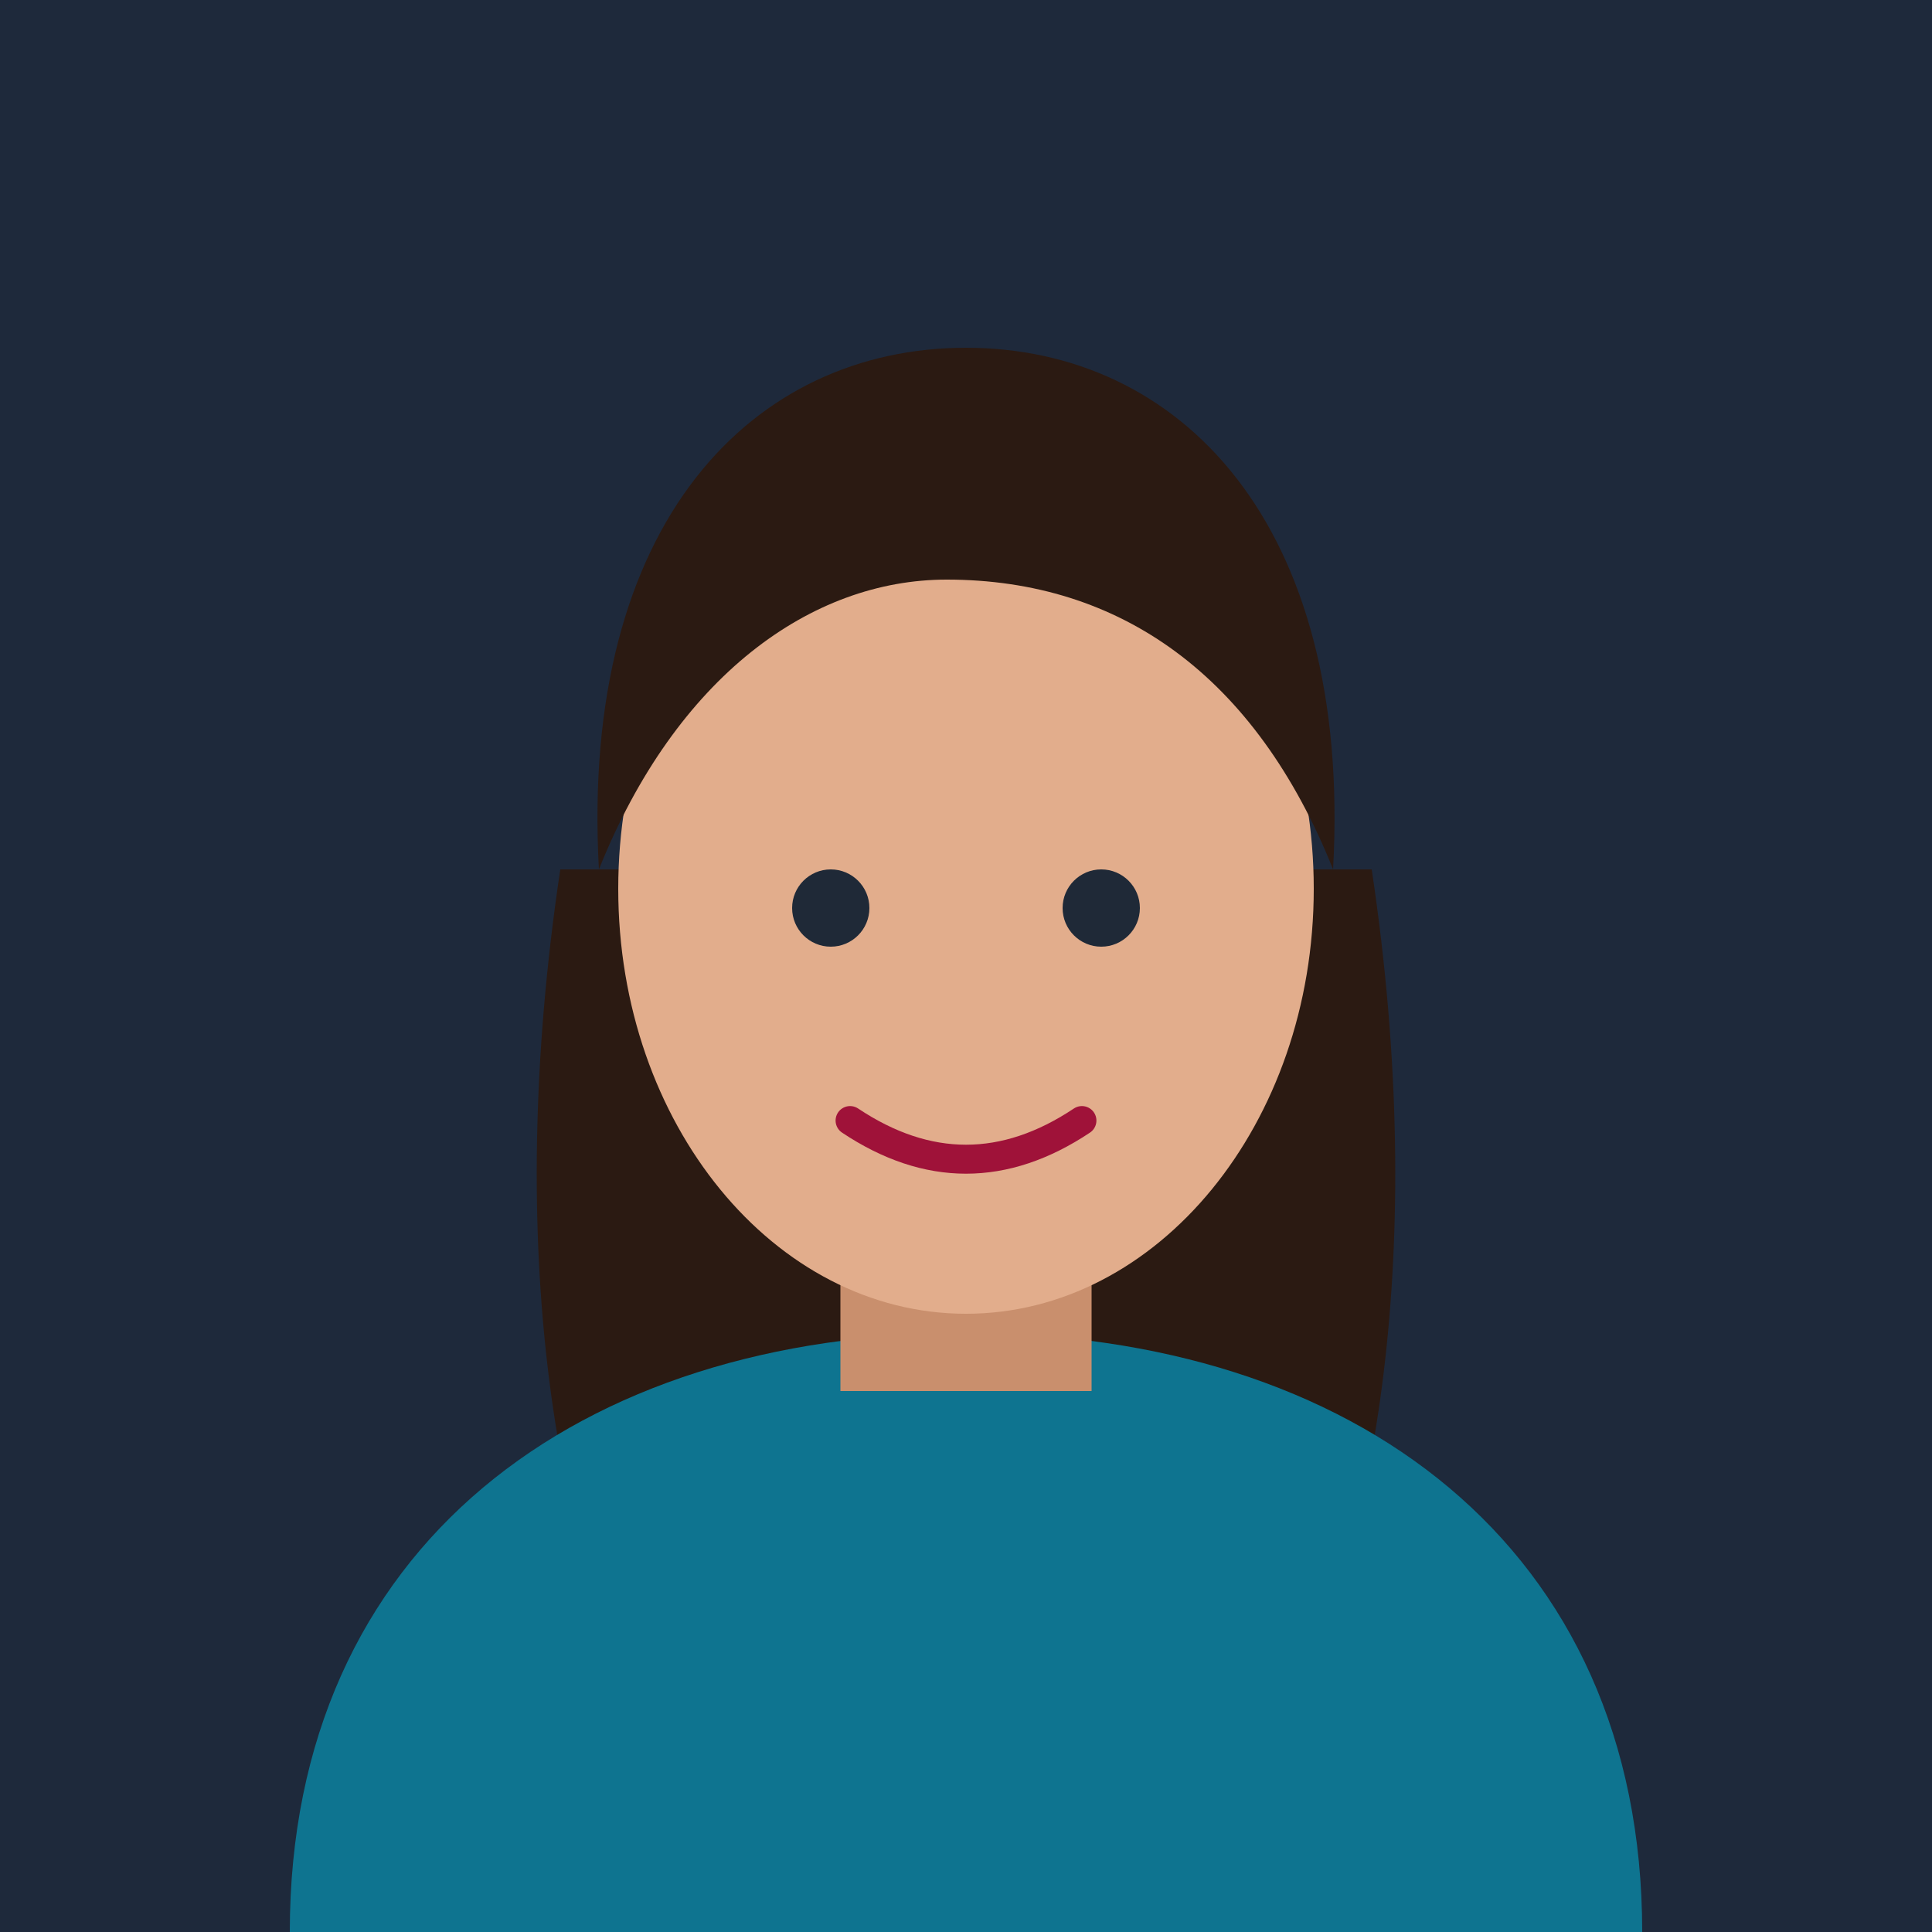
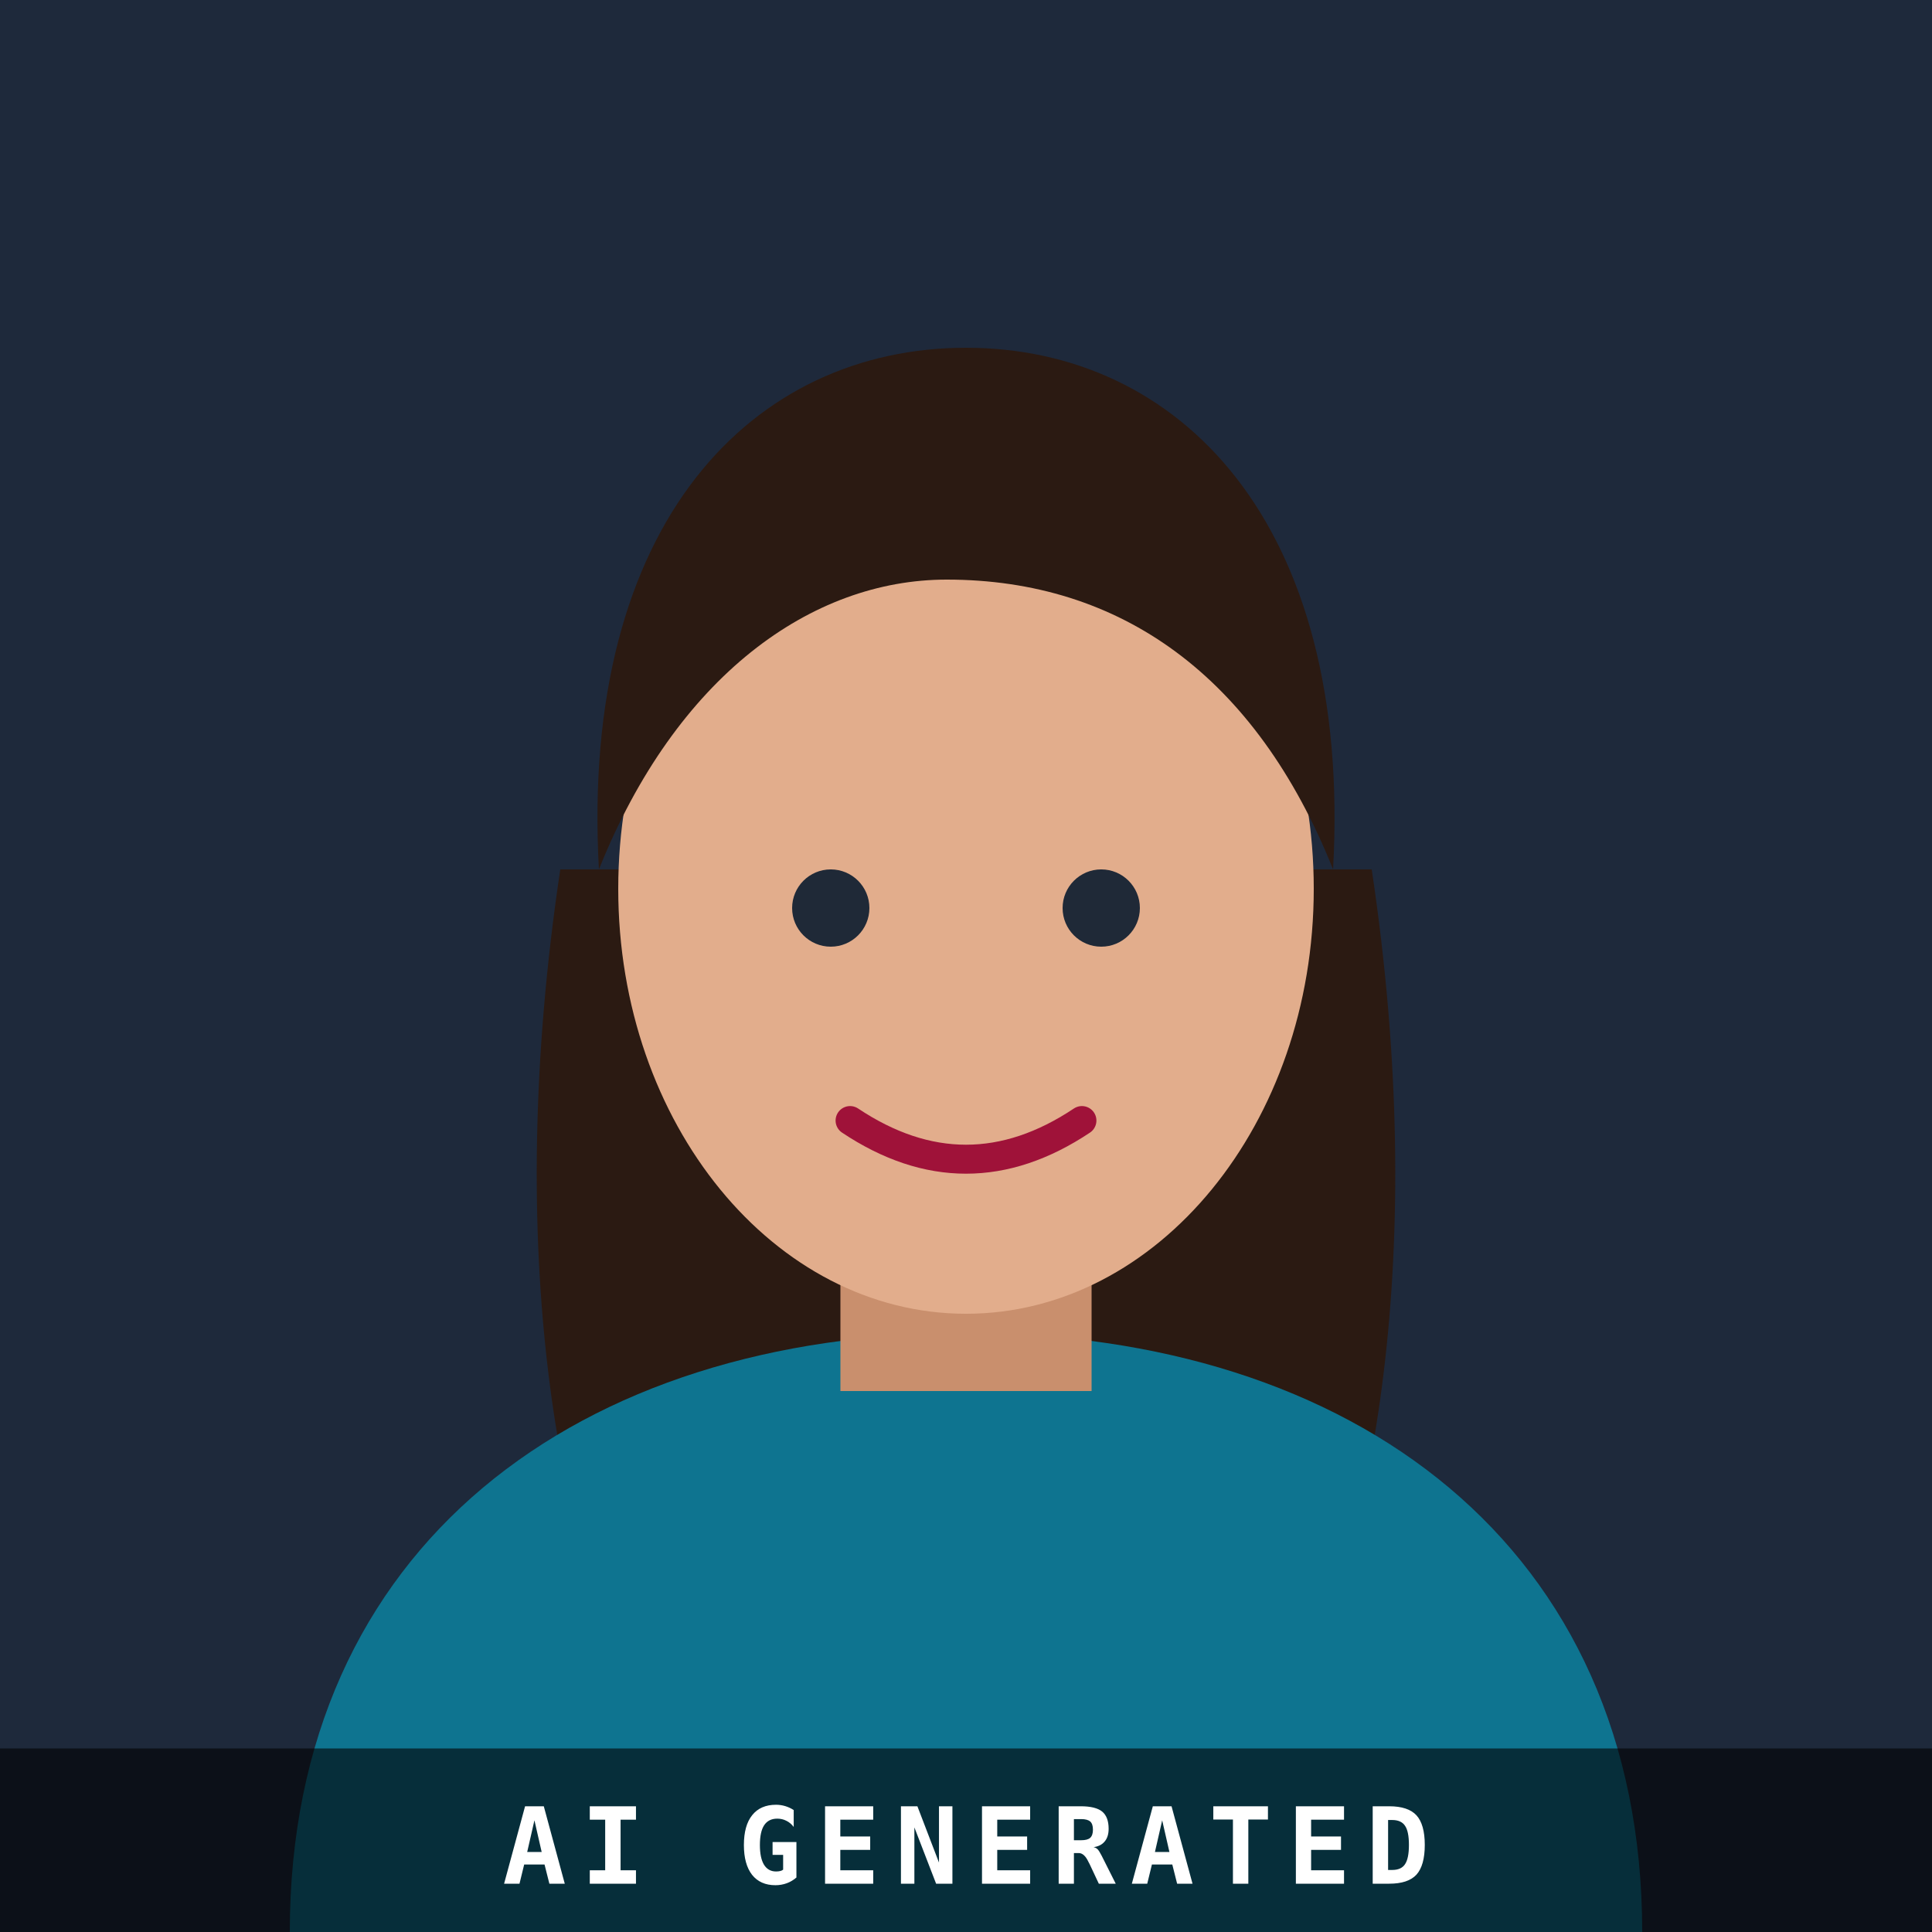
<svg xmlns="http://www.w3.org/2000/svg" viewBox="0 0 200 200">
  <rect width="200" height="200" fill="#1e293b" />
  <path d="M58 90c-6 40 0 70 8 86h68c8-16 14-46 8-86z" fill="#2b1a12" />
  <path d="M30 200c0-40 30-62 70-62s70 22 70 62z" fill="#0e7490" />
  <rect x="87" y="118" width="26" height="26" fill="#c98f6d" />
  <ellipse cx="100" cy="92" rx="36" ry="44" fill="#e2ad8c" />
  <path d="M62 90c-2-36 16-54 38-54s40 18 38 54c-8-20-22-30-40-30-14 0-28 10-36 30z" fill="#2b1a12" />
  <circle cx="86" cy="94" r="4" fill="#1f2937" />
  <circle cx="114" cy="94" r="4" fill="#1f2937" />
  <path d="M88 116q12 8 24 0" stroke="#9f1239" stroke-width="3" fill="none" stroke-linecap="round" />
+   <rect x="0" y="181" width="200" height="19" fill="#000000" fill-opacity="0.6" />
+   <text x="100" y="195" text-anchor="middle" font-family="ui-monospace, Consolas, monospace" font-size="11" font-weight="700" letter-spacing="1.5" fill="#ffffff">AI GENERATED</text>
</svg>
